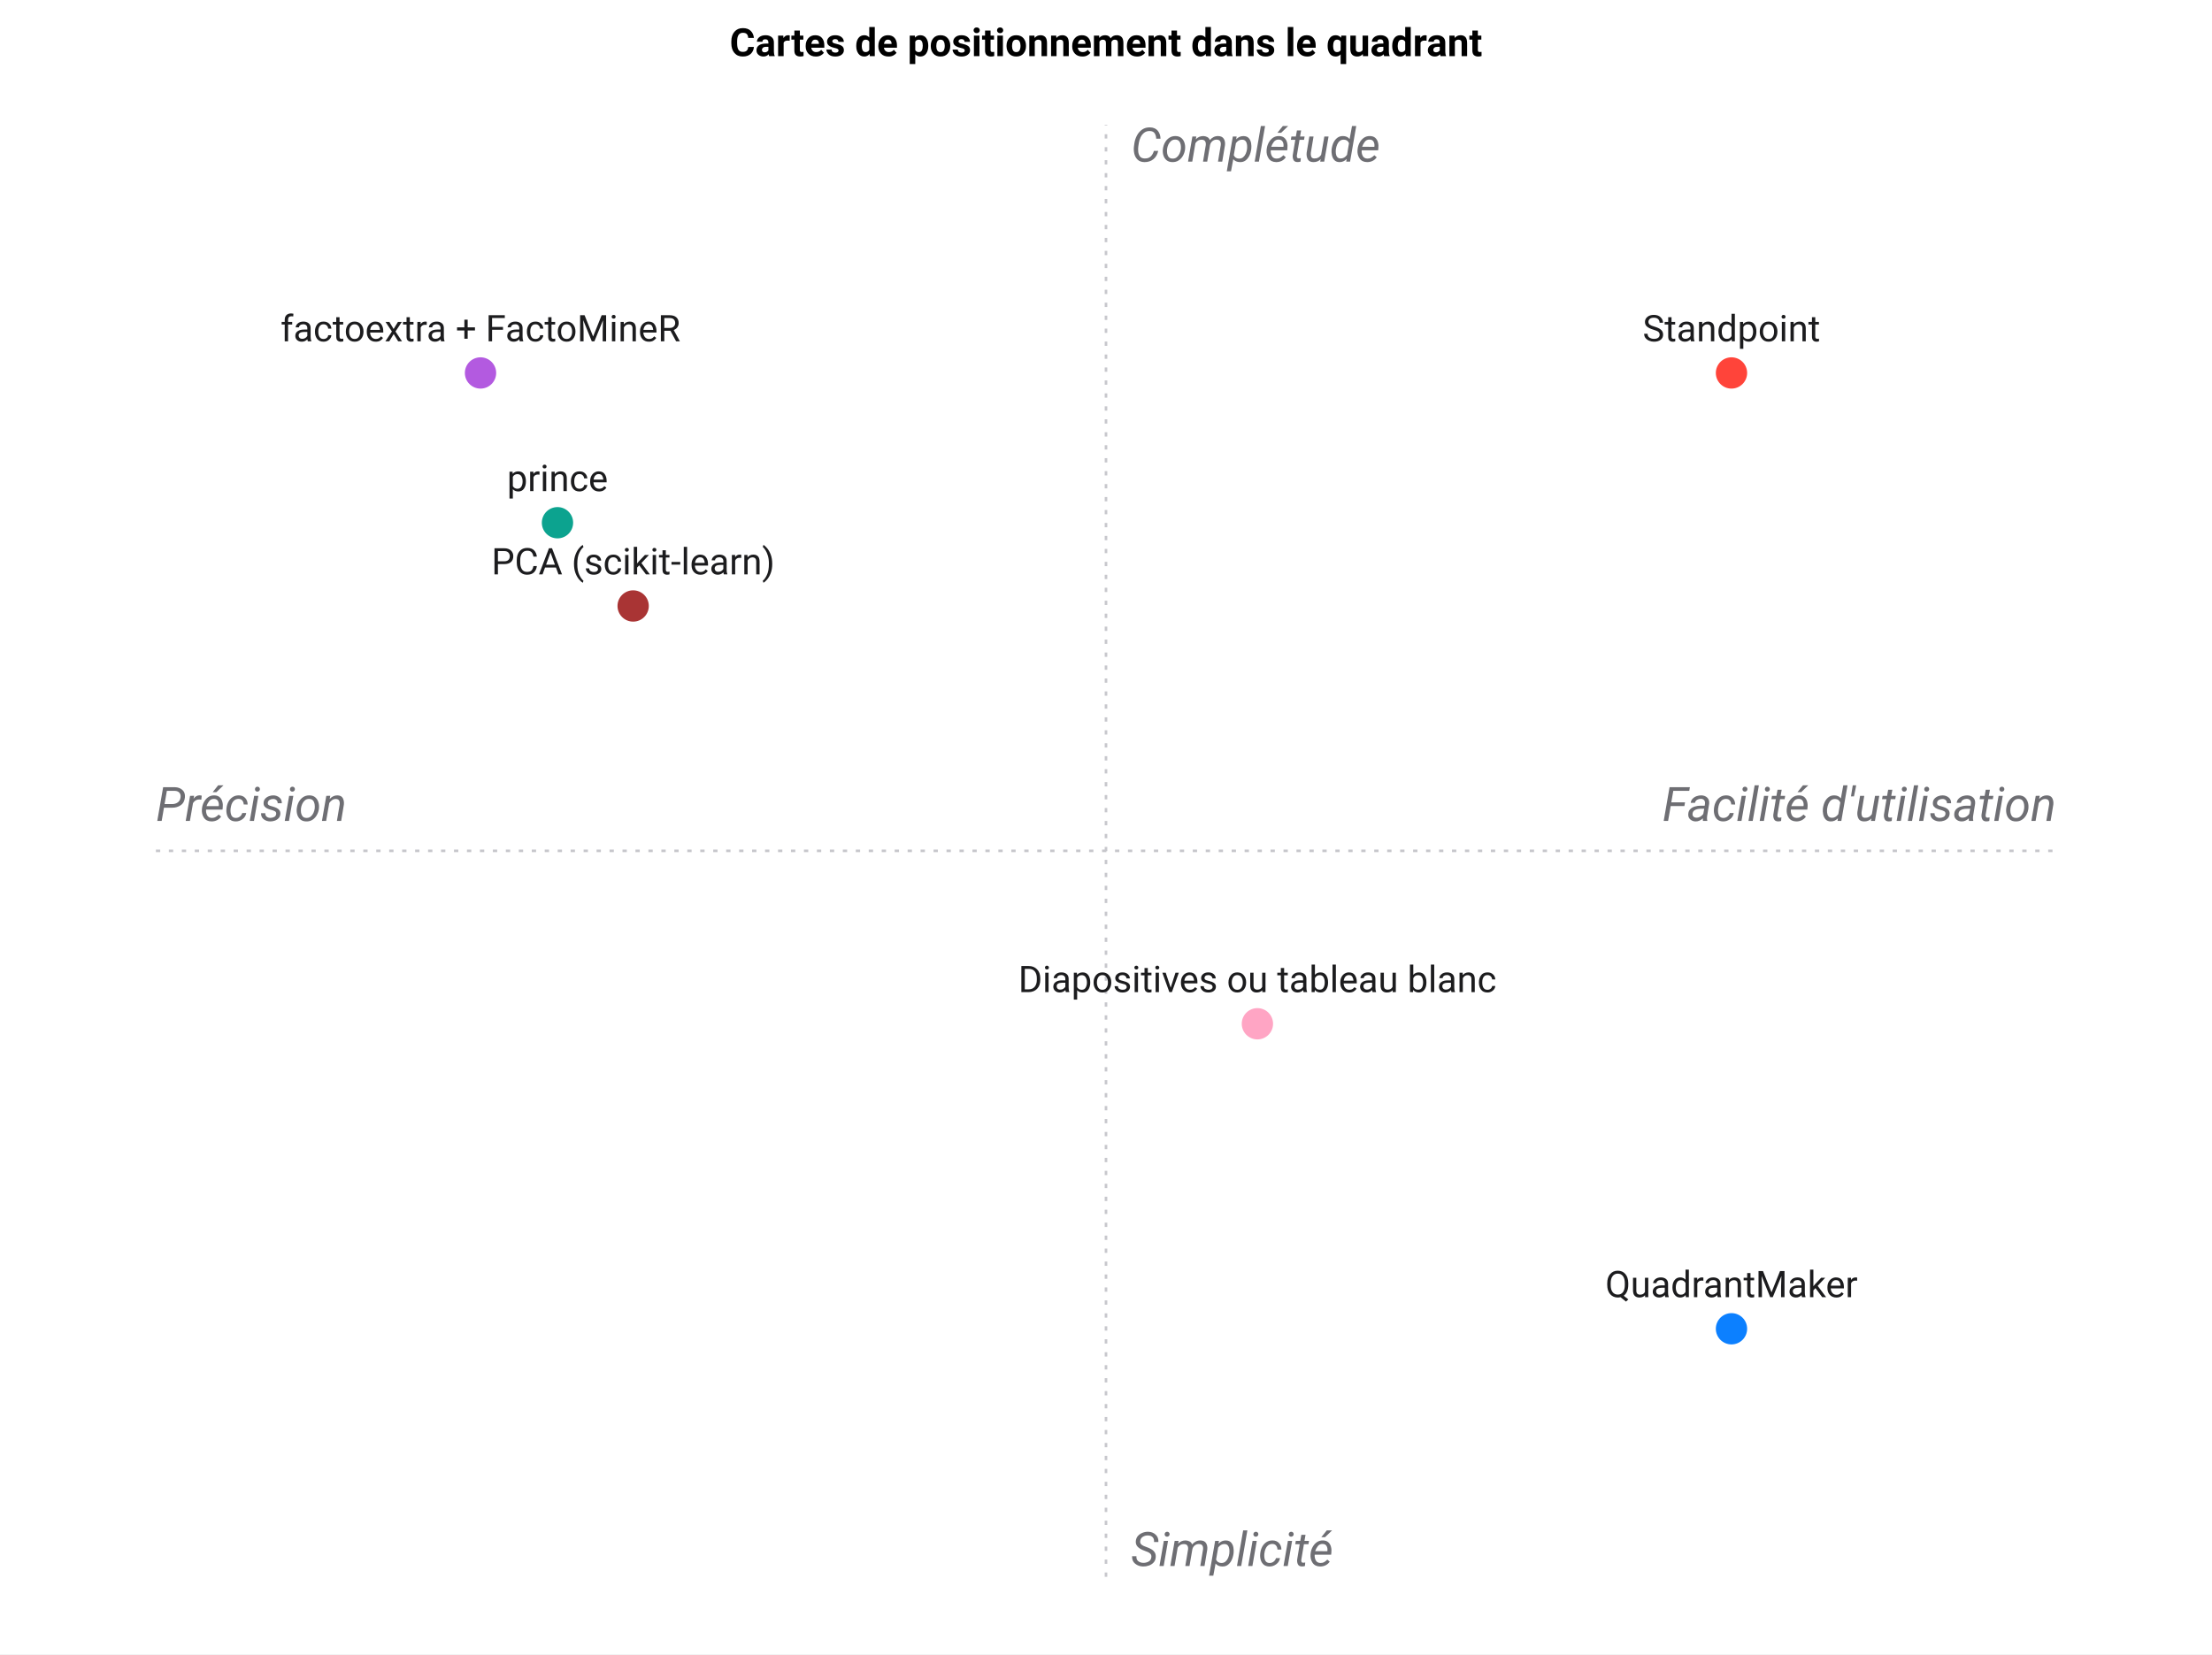
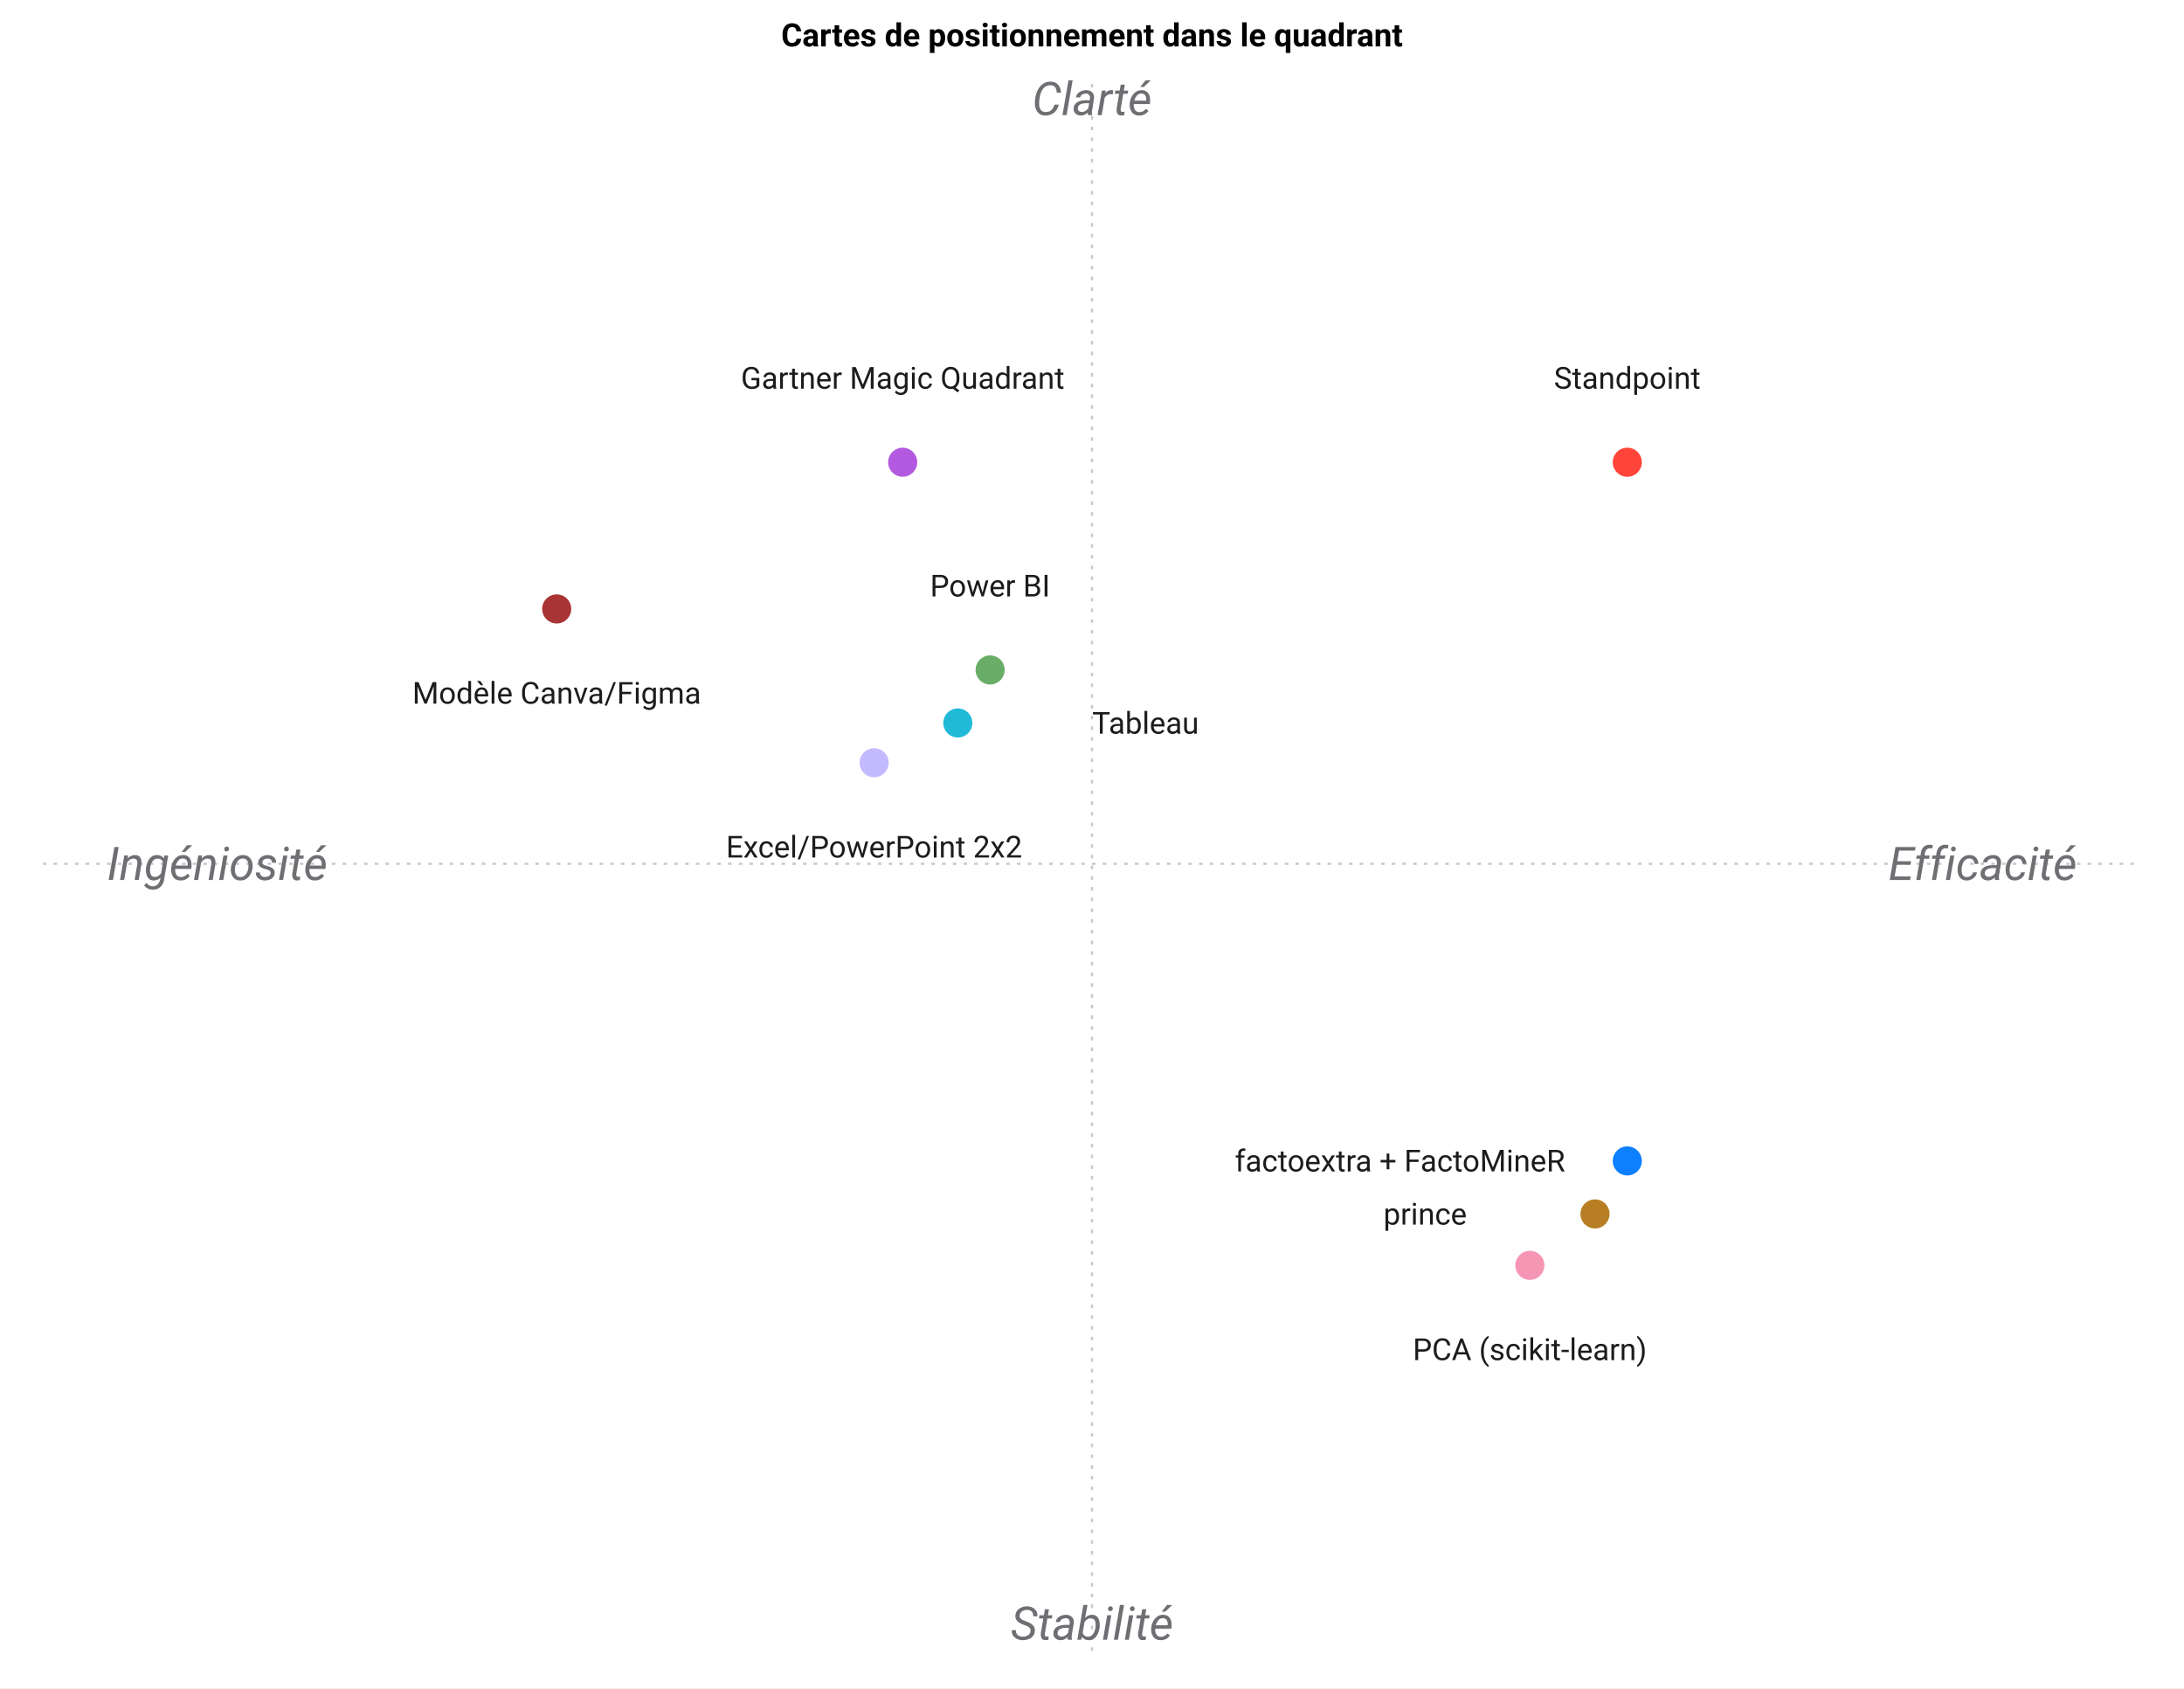
- <svg xmlns="http://www.w3.org/2000/svg" version="1.1" class="marks" width="1024" height="766" viewBox="0 0 1024 766">
-   <rect width="1024" height="766" fill="white" />
-   <g fill="none" stroke-miterlimit="10" transform="translate(12,34)">
-     <g class="mark-group role-frame root" role="graphics-object" aria-roledescription="group mark container">
-       <g transform="translate(0,0)">
-         <path class="background" aria-hidden="true" d="M0,0h1000v720h-1000Z" />
-         <g>
-           <g class="mark-group role-axis">
-             <g transform="translate(0.5,720.5)">
-               <path class="background" aria-hidden="true" d="M0,0h0v0h0Z" pointer-events="none" />
-               <g />
-               <path class="foreground" aria-hidden="true" d="" pointer-events="none" display="none" />
-             </g>
-           </g>
-           <g class="mark-group role-axis">
-             <g transform="translate(0.5,0.5)">
-               <path class="background" aria-hidden="true" d="M0,0h0v0h0Z" pointer-events="none" />
-               <g />
-               <path class="foreground" aria-hidden="true" d="" pointer-events="none" display="none" />
-             </g>
-           </g>
-           <g class="mark-rule role-mark layer_0_marks" role="graphics-symbol" aria-roledescription="rule mark container">
-             <line transform="translate(60.16753,360)" x2="879.665" y2="0" stroke="#C7C7CC" stroke-width="1.2" stroke-dasharray="2,4" />
-           </g>
-           <g class="mark-rule role-mark layer_1_marks" role="graphics-symbol" aria-roledescription="rule mark container">
-             <line transform="translate(500,696.1536)" x2="0" y2="-672.307" stroke="#C7C7CC" stroke-width="1.2" stroke-dasharray="2,4" />
-           </g>
-           <g class="mark-text role-mark layer_2_marks" role="graphics-object" aria-roledescription="text mark container">
-             <text aria-label="x: 3.07882732179; y: 0.073766416204; t: Facilité d'utilisation" role="graphics-symbol" aria-roledescription="text mark" text-anchor="end" transform="translate(939.8325,346.148)" font-family="Roboto, -apple-system, Helvetica, Arial, sans-serif" font-size="22px" font-style="italic" fill="#6E6E73">Facilité d'utilisation</text>
-           </g>
-           <g class="mark-text role-mark layer_3_marks" role="graphics-object" aria-roledescription="text mark container">
-             <text aria-label="x: −3.07882732179; y: 0.073766416204; t: Précision" role="graphics-symbol" aria-roledescription="text mark" text-anchor="start" transform="translate(60.16753,346.148)" font-family="Roboto, -apple-system, Helvetica, Arial, sans-serif" font-size="22px" font-style="italic" fill="#6E6E73">Précision</text>
-           </g>
-           <g class="mark-text role-mark layer_4_marks" role="graphics-object" aria-roledescription="text mark container">
-             <text aria-label="x: 0.0810751105145; y: 2.80127965535; t: Complétude" role="graphics-symbol" aria-roledescription="text mark" text-anchor="start" transform="translate(511.5822,40.84644)" font-family="Roboto, -apple-system, Helvetica, Arial, sans-serif" font-size="22px" font-style="italic" fill="#6E6E73">Complétude</text>
-           </g>
-           <g class="mark-text role-mark layer_5_marks" role="graphics-object" aria-roledescription="text mark container">
-             <text aria-label="x: 0.0810751105145; y: −2.80127965535; t: Simplicité" role="graphics-symbol" aria-roledescription="text mark" text-anchor="start" transform="translate(511.5822,691.1536)" font-family="Roboto, -apple-system, Helvetica, Arial, sans-serif" font-size="22px" font-style="italic" fill="#6E6E73">Simplicité</text>
-           </g>
-           <g class="mark-symbol role-mark layer_6_marks" role="graphics-object" aria-roledescription="symbol mark container">
-             <path aria-label="axis1: 2.02687776286; axis2: 1.8441604051; name: Standpoint; role: best" role="graphics-symbol" aria-roledescription="point" transform="translate(789.554,138.7008)" d="M7.746,0A7.746,7.746,0,1,1,-7.746,0A7.746,7.746,0,1,1,7.746,0" fill="#FF3B30" stroke="white" stroke-width="1" opacity="0.95" />
-             <path aria-label="axis1: −1.77746049578; axis2: 1.26622635854; name: prince; role: competitor" role="graphics-symbol" aria-roledescription="point" transform="translate(246.0771,208.0528)" d="M7.746,0A7.746,7.746,0,1,1,-7.746,0A7.746,7.746,0,1,1,7.746,0" fill="#009E89" stroke="white" stroke-width="1" opacity="0.95" />
-             <path aria-label="axis1: −1.53227191523; axis2: 0.944985796349; name: PCA (scikit-learn); role: worst" role="graphics-symbol" aria-roledescription="point" transform="translate(281.104,246.6017)" d="M7.746,0A7.746,7.746,0,1,1,-7.746,0A7.746,7.746,0,1,1,7.746,0" fill="#A52A2A" stroke="white" stroke-width="1" opacity="0.95" />
-             <path aria-label="axis1: −2.02687776286; axis2: 1.8441604051; name: factoextra + FactoMineR; role: top" role="graphics-symbol" aria-roledescription="point" transform="translate(210.446,138.7008)" d="M7.746,0A7.746,7.746,0,1,1,-7.746,0A7.746,7.746,0,1,1,7.746,0" fill="#AF52DE" stroke="white" stroke-width="1" opacity="0.95" />
-             <path aria-label="axis1: 2.02687776286; axis2: −1.8441604051; name: QuadrantMaker; role: right" role="graphics-symbol" aria-roledescription="point" transform="translate(789.554,581.2992)" d="M7.746,0A7.746,7.746,0,1,1,-7.746,0A7.746,7.746,0,1,1,7.746,0" fill="#007AFF" stroke="white" stroke-width="1" opacity="0.95" />
-             <path aria-label="axis1: 0.490642565122; axis2: −0.667171222935; name: Diapositives ou tableau blanc; role: competitor" role="graphics-symbol" aria-roledescription="point" transform="translate(570.0918,440.0605)" d="M7.746,0A7.746,7.746,0,1,1,-7.746,0A7.746,7.746,0,1,1,7.746,0" fill="#FFA1C1" stroke="white" stroke-width="1" opacity="0.95" />
-           </g>
-           <g class="mark-text role-mark layer_7_marks" role="graphics-object" aria-roledescription="text mark container">
-             <text aria-label="labelx: 2.02687776286; labely: 2.00786258633; label: Standpoint" role="graphics-symbol" aria-roledescription="text mark" text-anchor="middle" transform="translate(789.554,124.0565)" font-family="Roboto, -apple-system, Helvetica, Arial, sans-serif" font-size="17px" fill="#1C1C1E">Standpoint</text>
-             <text aria-label="labelx: −1.77746049578; labely: 1.42992853976; label: prince" role="graphics-symbol" aria-roledescription="text mark" text-anchor="middle" transform="translate(246.0771,193.4086)" font-family="Roboto, -apple-system, Helvetica, Arial, sans-serif" font-size="17px" fill="#1C1C1E">prince</text>
-             <text aria-label="labelx: −1.53227191523; labely: 1.10868797757; label: PCA (scikit-learn)" role="graphics-symbol" aria-roledescription="text mark" text-anchor="middle" transform="translate(281.104,231.9574)" font-family="Roboto, -apple-system, Helvetica, Arial, sans-serif" font-size="17px" fill="#1C1C1E">PCA (scikit-learn)</text>
-             <text aria-label="labelx: −2.02687776286; labely: 2.00786258633; label: factoextra + FactoMineR" role="graphics-symbol" aria-roledescription="text mark" text-anchor="middle" transform="translate(210.446,124.0565)" font-family="Roboto, -apple-system, Helvetica, Arial, sans-serif" font-size="17px" fill="#1C1C1E">factoextra + FactoMineR</text>
-             <text aria-label="labelx: 2.02687776286; labely: −1.68045822388; label: QuadrantMaker" role="graphics-symbol" aria-roledescription="text mark" text-anchor="middle" transform="translate(789.554,566.655)" font-family="Roboto, -apple-system, Helvetica, Arial, sans-serif" font-size="17px" fill="#1C1C1E">QuadrantMaker</text>
-             <text aria-label="labelx: 0.490642565122; labely: −0.50346904171; label: Diapositives ou tableau blanc" role="graphics-symbol" aria-roledescription="text mark" text-anchor="middle" transform="translate(570.0918,425.4163)" font-family="Roboto, -apple-system, Helvetica, Arial, sans-serif" font-size="17px" fill="#1C1C1E">Diapositives ou tableau blanc</text>
-           </g>
-           <g class="mark-group role-title">
-             <g transform="translate(500,-22)">
-               <path class="background" aria-hidden="true" d="M0,0h0v0h0Z" pointer-events="none" />
-               <g>
-                 <g class="mark-text role-title-text" role="graphics-symbol" aria-roledescription="title" aria-label="Title text 'Cartes de positionnement dans le quadrant'" pointer-events="none">
-                   <text text-anchor="middle" transform="translate(0,14)" font-family="Roboto, -apple-system, Helvetica, Arial, sans-serif" font-size="18px" font-weight="bold" fill="#000" opacity="1">Cartes de positionnement dans le quadrant</text>
-                 </g>
-               </g>
-               <path class="foreground" aria-hidden="true" d="" pointer-events="none" display="none" />
-             </g>
-           </g>
-         </g>
-         <path class="foreground" aria-hidden="true" d="" display="none" />
-       </g>
-     </g>
+ <svg xmlns="http://www.w3.org/2000/svg" width="1224" height="946" viewBox="0 0 1224 946" role="img" aria-labelledby="sp-title sp-desc" font-family="Roboto, -apple-system, Helvetica, Arial, sans-serif">
+   <rect width="1224" height="946" fill="#FFFFFF" />
+   <style>.sp-dot{cursor:pointer}.sp-dot:hover circle,.sp-dot:focus circle{stroke-width:2.4}.sp-dot:hover,.sp-dot:focus{filter:brightness(1.08);outline:none}</style>
+   <line x1="24.0" y1="484.0" x2="1200.0" y2="484.0" stroke="#C7C7CC" stroke-width="1.2" stroke-dasharray="2,4" />
+   <line x1="612.0" y1="925.0" x2="612.0" y2="43.0" stroke="#C7C7CC" stroke-width="1.2" stroke-dasharray="2,4" />
+   <text data-pole="right" x="1164.0" y="493.1" font-size="26" font-style="italic" fill="#6E6E73" text-anchor="end">Efficacité</text>
+   <text data-pole="left" x="60.0" y="493.1" font-size="26" font-style="italic" fill="#6E6E73" text-anchor="start">Ingéniosité</text>
+   <text data-pole="top" x="612.0" y="64.5" font-size="26" font-style="italic" fill="#6E6E73" text-anchor="middle">Clarté</text>
+   <text data-pole="bottom" x="612.0" y="918.8" font-size="26" font-style="italic" fill="#6E6E73" text-anchor="middle">Stabilité</text>
+   <g class="sp-dot" tabindex="0" role="img" aria-label="Cartes de positionnement: Standpoint role: best axis1: 2.11 axis2: 1.93">
+     <circle cx="912.0" cy="259.0" r="8.65" fill="#FF3B30" stroke="white" stroke-width="1" opacity="0.95" />
  </g>
+   <text x="912.0" y="217.8" font-size="17" fill="#1C1C1E" text-anchor="middle">Standpoint</text>
+   <g class="sp-dot" tabindex="0" role="img" aria-label="Cartes de positionnement: prince role: competitor axis1: 1.98 axis2: -1.68">
+     <circle cx="893.9" cy="680.2" r="8.65" fill="#B47819" stroke="white" stroke-width="1" opacity="0.95" />
+   </g>
+   <text x="798.7" y="686.2" font-size="17" fill="#1C1C1E" text-anchor="middle">prince</text>
+   <g class="sp-dot" tabindex="0" role="img" aria-label="Cartes de positionnement: PCA (scikit-learn) role: competitor axis1: 1.73 axis2: -1.93">
+     <circle cx="857.4" cy="709.0" r="8.65" fill="#F591B1" stroke="white" stroke-width="1" opacity="0.95" />
+   </g>
+   <text x="857.4" y="762.1" font-size="17" fill="#1C1C1E" text-anchor="middle">PCA (scikit-learn)</text>
+   <g class="sp-dot" tabindex="0" role="img" aria-label="Cartes de positionnement: factoextra + FactoMineR role: right axis1: 2.11 axis2: -1.43">
+     <circle cx="912.0" cy="650.5" r="8.65" fill="#007AFF" stroke="white" stroke-width="1" opacity="0.95" />
+   </g>
+   <text x="784.6" y="656.4" font-size="17" fill="#1C1C1E" text-anchor="middle">factoextra + FactoMineR</text>
+   <g class="sp-dot" tabindex="0" role="img" aria-label="Cartes de positionnement: Tableau role: competitor axis1: -0.53 axis2: 0.68">
+     <circle cx="536.8" cy="405.1" r="8.65" fill="#15B7D6" stroke="white" stroke-width="1" opacity="0.95" />
+   </g>
+   <text x="642.0" y="411.1" font-size="17" fill="#1C1C1E" text-anchor="middle">Tableau</text>
+   <g class="sp-dot" tabindex="0" role="img" aria-label="Cartes de positionnement: Power BI role: competitor axis1: -0.40 axis2: 0.93">
+     <circle cx="554.9" cy="375.4" r="8.65" fill="#62A962" stroke="white" stroke-width="1" opacity="0.95" />
+   </g>
+   <text x="554.9" y="334.2" font-size="17" fill="#1C1C1E" text-anchor="middle">Power BI</text>
+   <g class="sp-dot" tabindex="0" role="img" aria-label="Cartes de positionnement: Gartner Magic Quadrant role: top axis1: -0.75 axis2: 1.93">
+     <circle cx="505.9" cy="259.0" r="8.65" fill="#AF52DE" stroke="white" stroke-width="1" opacity="0.95" />
+   </g>
+   <text x="505.9" y="217.8" font-size="17" fill="#1C1C1E" text-anchor="middle">Gartner Magic Quadrant</text>
+   <g class="sp-dot" tabindex="0" role="img" aria-label="Cartes de positionnement: Excel/PowerPoint 2x2 role: competitor axis1: -0.86 axis2: 0.49">
+     <circle cx="489.9" cy="427.4" r="8.65" fill="#C0B7FF" stroke="white" stroke-width="1" opacity="0.95" />
+   </g>
+   <text x="489.9" y="480.5" font-size="17" fill="#1C1C1E" text-anchor="middle">Excel/PowerPoint 2x2</text>
+   <g class="sp-dot" tabindex="0" role="img" aria-label="Cartes de positionnement: Modèle Canva/Figma role: worst axis1: -2.11 axis2: 1.23">
+     <circle cx="312.0" cy="341.2" r="8.65" fill="#A52A2A" stroke="white" stroke-width="1" opacity="0.95" />
+   </g>
+   <text x="312.0" y="394.3" font-size="17" fill="#1C1C1E" text-anchor="middle">Modèle Canva/Figma</text>
+   <text x="612.0" y="26" font-size="18" font-weight="bold" fill="#000" text-anchor="middle">Cartes de positionnement dans le quadrant</text>
</svg>
